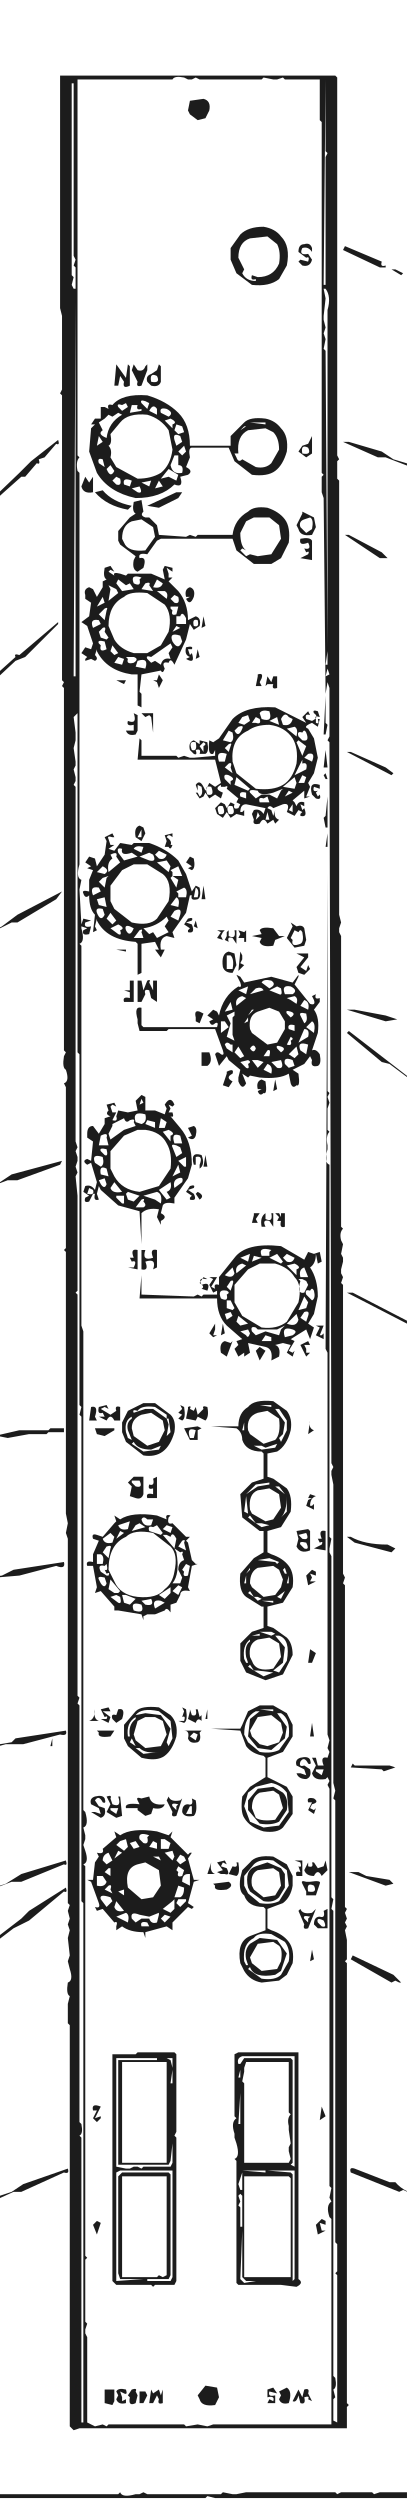
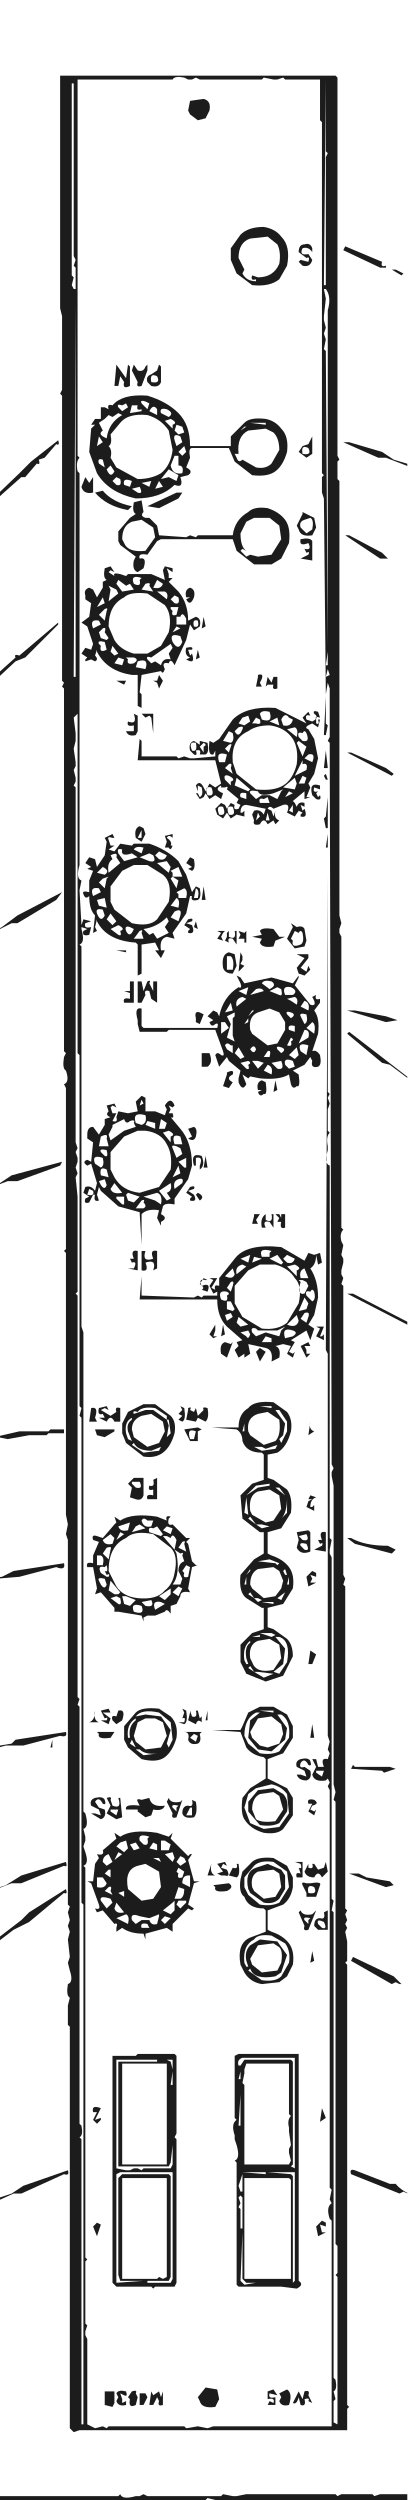
- <svg xmlns="http://www.w3.org/2000/svg" viewBox="0 0 210 1290" data-from="Modules/SUMMING/M463B/MECHANICAL/1972 - M463B - 463-04-022.jpg" data-kind="layout">
-   <g transform="translate(0 1290) rotate(-90)">
+ <svg xmlns="http://www.w3.org/2000/svg" viewBox="0 0 210 1289" data-from="Modules/SUMMING/M463B/MECHANICAL/1972 - M463B - 463-04-022.jpg" data-kind="layout">
+   <g transform="translate(0 1289) rotate(-90)">
    <defs>
      <clipPath id="c">
-         <rect width="1290" height="210" />
+         <rect width="1289" height="210" />
      </clipPath>
    </defs>
    <g clip-path="url(#c)">
-       <g transform="translate(-10 -934)" fill="#1c1c1c">
+       <g transform="translate(-11 -934)" fill="#1c1c1c">
        <path class="line" d="M1171 10L1173 10L1180 11L1182 10Q1183 12 1188 11L1190 11L1196 10L1198 10L1307 10L1307 128L1308 129L1308 245L1309 246L1309 282L1310 283L1310 317L1311 318L1312 412L1312 414Q1313 418 1311 420L1312 421L1312 431L1311 434L1311 445L1312 446L1311 447L1311 485L1310 487L1310 489Q1309 494 1311 496L1310 497L1310 505L1315 507L1314 507L1312 506L1309 508L1310 509L1310 543L1311 545L1311 547L1311 578L1312 579Q1310 580 1311 585L1312 588L1311 591L1312 592Q1310 605 1313 614L1313 616Q1315 621 1312 623L1313 625L1313 627L1313 669L1314 673L1314 675Q1316 680 1313 682L1314 686L1313 689L1314 691L1313 694L1314 695L1314 722L1315 723Q1312 727 1313 737L1314 742L1313 745L1314 748L1313 751L1314 754L1313 756L1314 759L1313 761L1314 762L1314 809L1314 811Q1311 816 1313 827L1313 829L1313 843L1314 844L1313 847L1314 849L1314 851L1314 869L1313 870L1314 873L1313 874L1313 882L1314 884L1313 885L1313 958L1312 961L1312 963L1313 967L1312 968L1312 1029L1310 1029L1310 976L1310 974L1309 972L1309 928Q1307 926 1308 922L1308 920L1309 917L1309 915L1308 911L1309 910L1309 900L1308 899L1308 843L1307 842L1307 836L1307 805L1306 804L1306 793Q1304 796 1302 792L1301 790L1304 788L1303 783L1305 784L1306 785L1307 780L1306 779L1306 755L1307 753L1306 752L1306 741L1307 739L1306 736Q1308 734 1307 730L1307 728L1306 725L1307 722L1306 717L1305 720Q1301 721 1302 718L1303 716L1302 713Q1304 711 1302 710L1300 711L1300 709L1297 709L1299 708L1297 705L1303 707Q1302 704 1305 705L1306 707L1306 698Q1303 697 1304 700L1301 700Q1299 695 1304 696L1305 696L1306 697L1306 684L1306 682L1306 618L1305 616L1306 615L1306 594L1307 593L1307 546L1308 544L1307 541L1308 540L1308 507L1302 506L1299 507L1290 506L1289 507L1281 507L1279 506L1276 507L1272 506L1269 507L1266 506Q1257 504 1254 507L1253 506L1227 506L1283 505L1287 506L1288 505L1303 505L1307 506L1307 476L1306 475L1306 459L1305 458L1306 454L1305 452L1306 450L1305 449L1305 403L1304 402L1304 386L1304 382L1305 340Q1304 337 1299 338L1297 339L1294 338L1291 339L1173 339L1170 337L1170 301L1170 299L1170 277L1171 276L1170 275L1170 261L1141 261L1140 259L1144 260L1147 259L1158 258L1159 259L1170 259L1170 231L1169 229Q1160 228 1156 232L1156 234L1154 229L1139 230L1140 228L1155 228L1155 200L1154 198L1142 198L1139 199L1140 197L1154 197L1155 196L1155 155L1154 152L1154 46L1153 44L1151 44L1140 44L1139 45L1139 113L1138 113L1138 23L1137 22L1137 13L966 13L964 14L962 13L959 14Q957 12 952 13L948 14L946 13L943 14L941 14L937 13Q935 15 931 14Q929 12 924 13L921 14L918 13L916 14L914 13L912 13L908 14L903 13L901 14L899 14L892 13L887 14L885 14L511 14L510 15L509 14L497 14L495 14L491 15L490 14L480 14L477 15L473 14L472 15L464 15L462 15L457 14L455 15L453 14L451 14L448 15L445 14L438 15L436 15L424 15L422 14L421 15L125 15Q123 17 119 16L117 16L112 15L110 15Q102 18 91 16L89 16L87 15L86 16L33 16L31 16L27 15L25 15L12 15L11 16L11 163L12 165L12 167L12 220L13 221L13 257L14 258L14 260L14 273L15 274L14 277Q13 283 16 286L21 285Q22 288 20 287L20 289L21 290L22 288L23 292L24 294L23 297L24 301L21 302L22 305L18 307L19 310L18 313L22 310L23 311L22 313Q26 312 24 319L22 324Q25 323 24 328L23 330Q25 328 27 331L29 332L29 334L27 334Q21 333 20 337L21 339L24 340L24 342L26 342Q25 345 28 344L29 348L27 351L30 352L30 350L33 351L31 351L32 357Q28 356 29 359L28 361Q31 362 29 369L31 370L33 372L34 376L32 378L33 381Q32 384 35 383L37 384L36 388L34 387L32 391L32 393L33 395L31 399L33 410L30 410Q29 413 32 412L31 414L31 415L29 415L29 420L26 419L26 421L24 421L26 423Q29 422 28 425L26 425L26 427L30 429L30 432L31 435L26 441L26 443L28 445L26 444L26 446L23 447L20 446L22 449L24 451L24 452L25 453L23 454L23 452L22 454Q18 452 19 457L22 458L21 460L22 461L20 461L18 465L23 465L22 468L24 469L23 471L20 473L22 474L21 476L24 477L26 476L26 477Q23 476 24 479L23 479L23 477L20 479L18 478L15 480L13 480L13 491L12 492L13 495L12 498L12 500Q10 506 16 504L16 505L12 506L12 608L12 610L12 630L13 631L12 632L12 651L13 654L13 658L12 660L12 662L13 665L13 667L12 670L12 672L13 677L12 680L13 685L12 687L13 692L13 694L12 697L13 702L13 704L13 995L14 996Q11 997 13 1004L13 1006L14 1008L13 1010L13 1012L13 1048L14 1049L13 1054L13 1056L14 1061L14 1063L14 1107L13 1108L14 1110L14 1112L14 1126L13 1127L14 1130L14 1158L13 1159L14 1160L14 1172L13 1174L14 1175L14 1185L13 1188L14 1190L13 1192L14 1194L13 1197L13 1199L14 1201L13 1204L13 1206L13 1215L14 1216L13 1217L13 1232L13 1234L13 1276L14 1277Q12 1278 13 1284L14 1291L13 1299L14 1301L14 1303L14 1315L13 1317L14 1318L14 1523L15 1525L15 1527L14 1531L14 1533L14 1544L15 1545L14 1546L14 1557L15 1559L15 1561L14 1563L15 1565Q13 1566 14 1572L15 1575L15 1577L15 1597L14 1598L15 1601L15 1603Q17 1609 14 1611L14 1613L15 1615L14 1620L15 1622L15 1624L14 1627L15 1629L14 1632L15 1634L15 1926L16 1927L15 1932Q17 1933 16 1938L15 1940L16 1941L16 2000L13 2000L13 1713L12 1711L13 1708L12 1704Q15 1702 13 1696L13 1694Q15 1687 12 1686L13 1682Q10 1680 12 1674Q14 1672 13 1668L12 1665L12 1663L13 1660L12 1658L13 1656L12 1655L12 1636L12 1634L13 1630L12 1625L12 1623L12 1392L11 1391L12 1386L11 1382L11 1380L12 1372L11 1371L11 1045L12 1041L11 1040L11 792L10 790L11 788L11 786L10 775L10 773L11 764L10 763L10 740L10 738L10 506L10 505L1 505L1 504L10 504L10 503L9 498L9 496L10 494L9 493L9 477L7 478L5 475L3 475Q-2 476 0 472L5 473L5 471Q1 472 0 470Q-2 464 5 466L4 465Q5 462 3 463L0 464L0 306L1 305Q-1 303 2 302L4 304L6 301L4 297L6 297Q7 292 2 294L2 293L3 289L4 290Q3 287 6 288L6 284L6 282Q5 277 7 276L7 252L8 250L8 248L8 182L9 180L8 177L8 175L9 171L9 13L55 13L56 14L58 13L63 14L65 13L67 13L381 13L385 12L387 12L402 12L403 13L405 12L406 13L416 13L418 13L423 12L428 13L429 12L768 12L771 11L773 12L775 12Q780 14 782 11L785 12L787 12L806 11L809 12L816 11L818 12L820 12L825 11L827 11L831 12L836 11L838 12L840 12Q843 10 851 11L854 12L856 11L858 12L860 11L862 11L866 12L868 12L871 11L873 12L874 11L1170 11L1171 10ZM206 801L207 811L310 945L314 949L326 968Q323 969 324 967L309 949L305 941L205 810L206 801ZM789 876L822 935L828 943L840 966L836 963L824 943L824 940L821 934L791 883L789 876ZM1007 893L1056 944L1062 950L1073 964Q1070 965 1071 963L1064 957L1063 954Q1060 955 1061 953L1054 947L1054 945L1046 936L1007 893ZM315 898L328 937L333 945L340 968Q337 969 338 967L329 945L329 940L314 901L315 898ZM686 919L690 931L690 934L694 940L701 966L699 965L691 943L691 938L685 922L686 919ZM398 922L401 940L403 942L407 968Q404 969 405 965L400 946L400 937L397 926L398 922ZM559 922L559 931L562 944L562 959L563 960L563 967L561 967L561 959L560 958L560 949L558 938L559 933L558 932L559 922ZM943 922L961 942Q963 941 962 944L979 964L978 964L961 947L959 942L945 927L943 922ZM485 925L486 927L487 935L490 941L494 967Q490 968 492 963L487 944L486 932L485 925ZM165 928L169 940L173 946L181 969Q178 970 179 967L169 945L169 941L164 930L165 928ZM399 960L403 961L399 961L399 960ZM1097 965L1099 966L1137 966L1141 965L1143 965L1261 965L1261 1107L1260 1108L1065 1108L1063 1109L1062 1108L1053 1108L1052 1109L828 1109L824 1110L821 1109L819 1109L817 1110L667 1110L666 1111Q664 1109 660 1110L658 1111L653 1110L651 1111L649 1111L645 1110L643 1110L641 1111L638 1110L637 1111L488 1111L486 1112L483 1111L482 1112L316 1112L315 1113L313 1112L310 1113L308 1112L306 1113L304 1112L299 1113L297 1113L289 1113L288 1112L287 1113L60 1113L59 1114L58 1113L47 1113L47 975L46 972L48 970L255 970L256 969L264 969L266 969L270 970Q271 968 277 969Q278 972 284 970L288 969L291 970L300 969L304 970L307 969L310 970L314 969L317 970L318 969L506 969L509 968L514 969L519 968L521 968L654 968L655 967L656 968L739 968L741 967Q742 970 748 968Q749 966 755 967L757 968L758 967L945 967L946 966L948 967L949 966L1096 966L1097 965ZM1153 971L1151 972L1151 973L1162 973L1163 972L1166 973L1168 972L1257 972L1257 971L1158 971L1157 972L1153 971ZM895 972L894 973L711 973L708 974L706 973L703 974L701 974L698 973L695 974L693 973L683 974L681 974L634 974L633 973L632 974L425 974L424 975L421 974L420 975L205 975L204 976Q199 977 198 975L197 976L50 976L50 977L318 977L319 976L569 976L570 975L574 976L575 975L756 975L757 974L932 974L930 972L922 973L918 973L914 972L907 973L905 973L903 972L899 973L897 973L895 972ZM951 972L951 973L1144 973L951 972ZM1057 974L1056 975L858 975L854 975Q847 973 846 976L841 975L823 976L826 977L825 981L824 978Q821 977 822 981L818 980Q817 976 820 977L821 979L822 976L821 976Q814 978 813 975L812 976L618 976L616 976L613 977L366 977L365 978Q358 980 357 977L353 978L351 978L348 977L345 978Q339 980 338 977L337 978L136 978L135 979L134 978L115 978L113 978L102 978L101 979L98 978L96 978L94 979L50 979L48 983L49 987L48 989L49 990L49 999L49 1001L49 1029L48 1030L49 1036L48 1041L49 1044L49 1105L155 1105L156 1104Q162 1102 164 1105L166 1104L171 1105L172 1104L375 1104L377 1104L379 1103L381 1104L383 1103L382 1102Q381 1096 385 1095L389 1097L393 1095L393 1097L389 1098L389 1101Q394 1099 393 1103L396 1104L398 1103L402 1104L405 1103L600 1103L602 1103L604 1102L849 1103L737 1103L736 1104L734 1103L731 1104L728 1103L717 1103L716 1104Q714 1102 709 1103L707 1103Q700 1101 699 1104L507 1104L506 1105L501 1104L499 1104L497 1105L321 1105L320 1106L315 1105L314 1106L74 1106L73 1107Q68 1108 67 1106L63 1107L62 1106L51 1106L50 1108L126 1108L127 1107L128 1108L140 1108L142 1108L143 1107L371 1107L372 1106L376 1107L380 1106L530 1106L534 1106L539 1105L541 1105L543 1106L545 1105L917 1104L918 1103L920 1104L945 1104L948 1103L942 1102L1043 1101L1046 1100L1054 1100L1055 1101L1056 1100L1237 1100L1238 1099L1259 1099L1259 1081L1260 1080L1259 1077L1259 1075L1260 1070L1259 1069L1259 1039L1259 1037L1260 1035L1259 1033L1259 1031L1260 1029Q1261 1024 1259 1023L1259 975L1259 974L1107 974L1105 974L1065 974L1064 975Q1062 973 1057 974ZM386 1097L384 1100L387 1101L387 1097L386 1097ZM1120 1101L1119 1102L966 1103L1138 1103L1140 1103Q1147 1105 1151 1102L1151 1101L1146 1102L1137 1101L1135 1101L1131 1102L1128 1101L1125 1102L1120 1101ZM1153 1101L1153 1102L1217 1102L1219 1102L1221 1103L1222 1102L1259 1102L1153 1101ZM951 1102L952 1104L955 1103L951 1102ZM957 1102L957 1103L964 1103L957 1102ZM963 976L966 978L965 981L968 982L977 979L979 976L982 980L989 981L991 978L993 978Q996 977 997 980L996 982L992 984L997 987L1000 987L1001 989Q1002 987 1007 988L1008 991L1005 993L1006 991L1005 990L1003 993Q1005 992 1004 996L1003 999L1004 1000L1004 1012L1001 1019L1006 1018L1008 1019L1007 1023L1005 1023L1007 1020L1004 1021L1002 1021L1002 1023L1000 1021L995 1026Q989 1031 980 1031L982 1035Q981 1038 977 1037L975 1034L978 1032L970 1030L957 1024Q961 1022 958 1021Q959 1017 955 1019Q952 1018 954 1017L952 1007L943 1006L942 1007L935 1007L936 1005L952 1005L952 1002Q954 989 964 984L965 984L962 983Q960 985 959 983L960 981L959 978L960 978L961 979L963 976ZM976 982L978 986L980 985Q981 980 976 982ZM987 984L989 988L992 987L987 984ZM968 985L967 986Q963 985 965 989L969 988Q970 984 968 985ZM974 985L971 986L970 989L971 990L974 988Q977 989 976 987L974 985ZM983 985L980 988L985 989Q987 990 986 988L983 985ZM977 990L970 993Q965 996 963 1003L963 1010L967 1017L974 1021Q983 1023 988 1019L994 1010Q995 1001 992 998Q988 990 977 990ZM990 990L994 995L996 994L998 990L996 991L990 990ZM964 991L962 993L963 995L967 992L964 991ZM958 993L957 997L960 998L961 995L958 993ZM999 994L995 997L996 1003L999 1001L998 999L1001 995L999 994ZM961 999L960 1000Q957 999 958 1003Q960 1006 961 1003L961 999ZM999 1003Q997 1007 1001 1006L1002 1007Q1004 1001 999 1003ZM956 1004L955 1009Q961 1011 959 1005L956 1004ZM996 1007L995 1013L998 1011Q1000 1012 999 1009L996 1007ZM960 1010L958 1012L959 1014L957 1017Q961 1018 960 1022L963 1021L966 1023L968 1022L961 1012Q962 1009 960 1010ZM997 1013Q996 1017 999 1018L1001 1015L997 1013ZM995 1015L991 1020Q994 1021 995 1019L995 1015ZM986 1022L985 1023Q982 1022 983 1025L987 1026L987 1022L986 1022ZM991 1022L989 1024Q988 1027 992 1026L993 1024L991 1022ZM969 1023Q964 1026 969 1028L972 1027Q974 1021 969 1023ZM974 1023L976 1027L977 1025L974 1023ZM978 1025L978 1030L981 1030Q985 1028 982 1027L982 1025L978 1025ZM977 1034Q976 1037 980 1036Q981 1033 977 1034ZM1049 976L1054 978L1051 980L1054 982L1046 982Q1045 977 1049 976ZM685 977L688 978Q689 981 686 983L690 984L700 981L699 979Q701 976 702 979L701 981L711 982L713 979L715 979Q719 979 719 982L715 985L720 988L723 988L724 991Q725 988 727 990L730 989L731 993L729 994L730 992L729 991L726 992L726 994L722 992Q721 995 724 994L727 995L726 1000L727 1005L732 1004L735 1007L734 1009L727 1009L727 1014L725 1019L728 1020L730 1019Q735 1022 730 1024L729 1023L730 1021L728 1022L726 1021L726 1023Q723 1024 724 1022L718 1027Q711 1033 699 1033L692 1031L682 1024L679 1024Q680 1019 678 1018L674 1017Q672 1021 670 1017L668 1017L672 1015L676 1016Q677 1010 674 1007L658 1007L675 1006L678 995L686 986L688 985L684 984L681 985Q680 982 684 983L684 982L680 980Q679 977 682 978L683 980L685 977ZM684 979Q683 983 686 982L687 980L684 979ZM700 983L698 986Q699 988 703 987Q705 981 700 983ZM691 985L689 986Q686 988 689 989L692 988L691 985ZM709 985L709 990L713 989Q716 990 714 986L709 985ZM694 986L693 990L697 989Q699 985 694 986ZM706 986L704 988Q703 990 707 989Q708 985 706 986ZM715 990L712 991L717 998L719 1004L721 1003Q723 1004 722 1001Q720 999 723 998L720 992L719 992L715 990ZM687 991Q684 992 685 997L690 993L687 991ZM697 991L693 993Q686 997 685 1006L688 1016L697 1022Q705 1023 710 1020Q716 1017 717 1009L717 1005L714 998L706 991L697 991ZM682 994L679 997L679 998L683 998L683 994L682 994ZM684 999L681 1000L680 1003L683 1006L685 1000L684 999ZM677 1004L677 1008Q678 1010 680 1008Q682 1009 681 1007L677 1004ZM721 1004L720 1007Q721 1010 725 1009Q727 1002 721 1004ZM730 1006L731 1008L733 1007L730 1006ZM683 1008L681 1014L679 1017Q684 1018 685 1015L683 1008ZM720 1009L718 1014L721 1014L722 1010L720 1009ZM686 1016L681 1020L682 1022L685 1020Q686 1023 690 1022L686 1016ZM718 1016L718 1019L721 1020L723 1017L718 1016ZM716 1018L711 1022L714 1022Q715 1025 717 1021L716 1018ZM693 1023L695 1027L699 1026L693 1023ZM708 1023L703 1025L705 1028L708 1027L709 1025Q710 1022 708 1023ZM687 1024L690 1028Q693 1029 692 1026Q691 1023 687 1024ZM710 1024L710 1028L714 1027Q716 1022 710 1024ZM701 1026L698 1029L698 1030L703 1030L701 1026ZM839 977Q841 976 840 980L846 980L851 982L852 979L853 981L855 978L858 980L857 983L853 984L859 988L866 989L868 988L870 992L868 993L868 992Q869 989 867 990L864 991L864 993L862 990L861 993L865 996L864 1002L865 1003L865 1011Q862 1020 856 1026L849 1030L840 1033L843 1035L842 1037Q837 1038 836 1036Q835 1032 838 1033L838 1032L829 1030L819 1023L816 1024L817 1020Q816 1016 810 1017L810 1019L806 1017L810 1014L810 1016L814 1014L813 1007L798 1007L797 1005L813 1005L814 1004Q815 989 825 984L826 984L822 983L820 984L819 982L828 983Q831 980 838 980Q836 978 839 977ZM838 982L840 986L842 985Q843 980 838 982ZM829 984Q824 986 828 988L831 987Q832 983 829 984ZM836 984L833 985L832 989L837 988L836 984ZM850 984L849 988Q851 991 853 987L850 984ZM845 985L842 988L847 989L848 990L847 987L845 985ZM826 989L823 992L825 994L829 991L826 989ZM850 990L855 996L858 994Q861 995 859 991L857 992Q855 989 850 990ZM821 991L818 995Q817 997 820 996Q821 999 823 995L821 991ZM835 991L831 993L824 1002Q822 1011 826 1015L835 1021Q845 1023 849 1018L854 1010L854 1003L851 997L843 991L835 991ZM860 995L856 998L858 1005L860 1002Q858 996 862 997Q863 994 860 995ZM820 999Q816 1001 821 1003L822 1001Q823 998 820 999ZM816 1003L816 1008L819 1007Q821 1008 820 1006L816 1003ZM862 1003L860 1007L863 1008Q864 1004 862 1003ZM858 1006L856 1011Q855 1015 859 1013L860 1011L858 1006ZM821 1008L818 1011L819 1013L816 1015L819 1021L822 1019L825 1021L827 1020Q822 1015 821 1008ZM859 1014L857 1016Q856 1019 859 1020L861 1016L859 1014ZM855 1015L850 1021L853 1022L856 1020L855 1015ZM827 1022L825 1026L828 1027Q832 1028 830 1024L827 1022ZM833 1022L832 1026Q836 1027 837 1025L833 1022ZM847 1022L842 1025L846 1026L848 1023L847 1022ZM851 1022L850 1023L848 1023L848 1028L853 1026L851 1022ZM840 1025L839 1026L837 1026L837 1030Q841 1031 842 1029L840 1025ZM837 1034L837 1036Q841 1037 842 1035L837 1034ZM330 979L330 982L339 983L342 985L344 984Q343 988 346 987L352 994L355 993L353 996Q357 1002 355 1015L353 1021L355 1023L352 1022L343 1031L344 1032L344 1033L341 1031L330 1034L330 1037L329 1034L318 1031L316 1034L315 1033L316 1031L308 1023L304 1023L306 1020L303 1009L300 1009L303 1008Q303 1001 306 997L304 994L306 994Q309 995 308 993L315 987L314 984L316 983Q315 986 318 985L329 981L330 979ZM327 984Q326 988 329 989L332 987L332 984L327 984ZM320 986L316 989L319 992L321 991Q323 985 320 986ZM340 987L338 989L340 992L344 990Q343 987 340 987ZM325 988L323 992L325 991Q328 992 327 990L325 988ZM334 988L332 991L336 991L336 990L334 988ZM316 993Q313 994 314 998L319 994L316 993ZM341 993L344 997L345 995L341 993ZM311 994L308 1000Q312 1001 313 999L311 994ZM348 994L345 998L347 1000L351 999L350 996L348 994ZM324 995L322 998L325 998L324 995ZM326 1000L320 1007L321 1013L327 1017L335 1016L339 1009L338 1005Q336 998 326 1000ZM349 1001L346 1003L347 1006L350 1004L349 1001ZM310 1002L308 1004L310 1007L310 1011Q307 1012 308 1015L312 1016L313 1016L311 1011L312 1006Q314 1001 310 1002ZM351 1006L349 1008Q348 1011 352 1010L353 1011Q355 1005 351 1006ZM306 1007L306 1011L308 1010Q309 1006 306 1007ZM347 1011L346 1015L349 1015L350 1013L347 1011ZM342 1013L340 1017L342 1016L342 1013ZM310 1017L308 1019L311 1022L312 1019L310 1017ZM346 1017L346 1021L349 1022L351 1019L351 1017L346 1017ZM315 1018L313 1022L315 1024L320 1024L319 1023L315 1018ZM344 1019L340 1023L342 1024L345 1023L344 1019ZM321 1024L321 1027Q322 1029 326 1029L327 1026L321 1024ZM318 1025L316 1027L319 1030L320 1030L320 1026L318 1025ZM335 1025L334 1026Q331 1025 332 1028L335 1029L337 1026L335 1025ZM340 1025L338 1027L340 1030L342 1029L343 1027L340 1025ZM329 1028L327 1032L333 1032L333 1031Q333 1028 329 1028ZM492 979Q495 978 494 982L498 982L505 985L506 982Q509 981 508 984L507 987L514 993L515 994L518 993L516 996Q520 1002 518 1015L516 1020Q519 1019 518 1022L517 1021Q513 1020 514 1023L507 1030L507 1032L508 1033L505 1030L504 1031L495 1033L493 1035L493 1036L492 1033L481 1031L479 1032Q480 1027 477 1027L473 1025L472 1022L468 1022Q471 1020 469 1019L467 1014L467 1010L466 1008L464 1008L467 1007L469 995L469 993L471 993L479 986L478 983L481 984L492 982L492 979ZM493 984L493 987Q497 988 498 986L498 984L493 984ZM485 985L483 986Q480 988 483 989L486 988Q487 984 485 985ZM489 986L487 989L487 990Q489 991 488 989L490 988Q489 990 493 989L492 988Q493 984 489 986ZM499 987L496 990L501 991Q503 992 502 989L499 987ZM506 987Q503 988 504 992L507 993L509 991L506 987ZM480 990L478 993L478 995L479 996L485 991L480 990ZM490 990L484 993Q477 996 476 1005Q475 1015 480 1019Q483 1023 489 1024Q498 1026 502 1022L509 1013Q511 1003 507 999Q503 990 490 990ZM476 991L473 995Q472 997 476 996L477 994L476 991ZM506 994L509 998L510 996L506 994ZM513 995Q510 996 511 1000L515 1001L513 995ZM477 997L473 998L472 1001L475 1004L477 999L477 997ZM510 1002L512 1009L514 1006L513 1004L510 1002ZM469 1003Q467 1009 472 1007Q474 1001 469 1003ZM474 1007L472 1009Q471 1014 475 1012L474 1007ZM516 1007Q512 1008 513 1012L516 1013L516 1010Q518 1008 516 1007ZM510 1011L508 1017L509 1018L513 1015L512 1013Q513 1010 510 1011ZM470 1014L473 1019L474 1017Q475 1012 470 1014ZM477 1016L475 1019L478 1022L481 1022L477 1016ZM508 1018L501 1024L506 1025Q510 1023 507 1022L508 1020L508 1018ZM511 1018L509 1022L512 1023L513 1020L511 1018ZM479 1023L477 1026L481 1028L482 1026L479 1023ZM483 1023L483 1027L486 1028L490 1026Q494 1026 495 1029L498 1028Q500 1029 499 1027L501 1024L499 1025Q488 1027 483 1023ZM502 1026L500 1030L504 1029Q506 1030 505 1028L502 1026ZM490 1028L489 1029Q486 1028 487 1031L492 1032L493 1030L490 1028ZM412 980Q413 983 418 983Q413 982 412 985L412 980ZM567 980L574 981Q575 985 569 983L567 984L567 980ZM1067 980L1079 981L1081 983L1081 981L1084 983L1084 986L1090 986L1090 988L1089 990Q1092 989 1091 992Q1097 997 1096 1010Q1093 1020 1087 1026Q1081 1032 1070 1032L1070 1053Q1070 1053 1075 1053L1082 1060Q1085 1063 1084 1071Q1083 1076 1079 1079Q1075 1083 1067 1082Q1060 1080 1057 1076Q1054 1072 1055 1064L1062 1055L1069 1052L1069 1033Q1069 1031 1064 1032L1059 1030Q1057 1034 1055 1031L1054 1027Q1048 1029 1050 1024Q1043 1017 1043 1004Q1046 990 1056 984L1067 980ZM1070 984L1072 987L1075 985L1070 984ZM1061 985L1059 988L1063 987Q1064 984 1061 985ZM1082 985L1078 987Q1076 984 1074 989Q1082 990 1086 997L1087 995L1085 992L1086 990L1084 988L1082 985ZM1058 989Q1053 991 1057 993L1060 991L1058 989ZM1070 990Q1068 992 1064 991L1059 994L1053 1005Q1053 1012 1056 1017Q1060 1022 1068 1023L1078 1021Q1084 1017 1086 1010Q1087 1000 1082 996L1076 991Q1071 992 1070 990ZM1052 992L1050 994Q1049 997 1053 996L1054 994L1052 992ZM1090 995L1088 997L1090 1000L1092 999L1091 997Q1092 994 1090 995ZM1050 998L1049 1001L1052 1002Q1054 997 1050 998ZM1087 1001L1088 1007L1089 1007Q1088 1004 1091 1005L1091 1002L1087 1001ZM1048 1002L1046 1005Q1045 1008 1049 1006L1048 1002ZM1051 1007L1049 1011L1052 1012L1051 1007ZM1092 1007L1089 1010L1092 1011L1093 1009Q1094 1006 1092 1007ZM1088 1011L1086 1015L1089 1015Q1092 1013 1088 1011ZM1048 1014L1049 1018L1052 1016L1048 1014ZM1053 1017L1054 1021L1052 1025L1055 1026L1058 1021L1053 1017ZM1087 1017L1085 1021Q1087 1024 1089 1020Q1090 1016 1087 1017ZM1083 1019L1079 1023L1081 1023Q1082 1026 1084 1022L1083 1019ZM1060 1022Q1055 1023 1056 1028Q1060 1029 1060 1026L1065 1026L1065 1024L1060 1022ZM1073 1024L1070 1025L1072 1028L1075 1027Q1077 1023 1073 1024ZM1078 1024L1076 1026L1077 1029L1080 1028L1081 1025L1078 1024ZM1067 1026L1065 1028L1067 1030L1070 1029L1067 1026ZM1066 1055L1064 1056Q1061 1057 1063 1059L1059 1066Q1058 1071 1061 1074L1068 1078Q1074 1078 1077 1075L1079 1071L1078 1062Q1075 1056 1066 1057L1066 1055ZM1078 1058L1080 1061L1080 1060L1078 1058ZM1082 1063L1081 1071L1082 1071L1082 1063ZM365 981L365 983L364 986L367 985L369 981Q372 980 373 983Q374 987 372 988Q369 989 370 987Q374 985 371 983L368 985L367 988Q363 989 362 986L365 981ZM152 982L154 984L153 986L147 984L152 982ZM207 982L211 984L211 982Q215 981 213 986L207 983L208 986L207 986L205 984L207 982ZM563 983L563 993L562 993L559 988L560 984L563 983ZM1046 983L1047 987Q1041 992 1039 1002L1037 1000Q1039 989 1046 983ZM407 984L407 993L404 991Q403 984 406 985L407 984ZM569 985L569 987L569 988L571 987Q570 984 574 985L575 989L573 990L574 988L573 986L570 991L572 994Q575 993 574 996L567 996L567 993Q571 991 567 989L569 985ZM413 986L413 988L413 989Q415 990 414 988L418 986L419 990L417 991L417 990L417 987L414 991L411 990L413 986ZM60 988L67 988L67 993L61 993L59 992L60 988ZM365 989L369 991L373 989Q374 992 372 991L369 992Q367 997 373 995L373 996L363 997L362 994L365 989ZM366 991L364 994L367 995L367 991L366 991ZM123 992L240 992L240 993L240 1004L241 1005L241 1024L240 1025L202 1025L200 1025L198 1024L197 1025L123 1025L121 1024L121 1014L120 1013L121 1012L121 994L123 992ZM123 994L124 1008L124 996L127 995L177 995L178 996L179 997L179 1021L178 1022L126 1022L124 1021L124 1010L123 1010L123 1022L125 1023L180 1023L180 996L179 994L123 994ZM182 994L181 999L181 1001L182 1003L182 1005L181 1007L182 1008L182 1022L184 1023L194 1023L185 1022L183 1021L183 995L237 995L237 1015L238 1015L238 994L182 994ZM125 997L125 1015L126 1016L125 1018L126 1020L177 1020L177 997L125 997ZM184 997L184 1020L236 1020L236 997L184 997ZM238 1020L237 1022L233 1023L238 1023L238 1020ZM225 1022L225 1023L232 1023L225 1022ZM413 992Q416 991 415 994L418 995Q419 999 413 997L411 994L413 992ZM1101 993L1112 994L1105 999L1112 1000L1111 1001L1101 1001Q1099 997 1103 998L1106 996L1101 995L1101 993ZM62 994L64 995L66 994Q68 995 67 999Q64 1000 65 998L66 996L63 997L61 997L62 999L60 999Q59 995 62 994ZM810 994L810 999L809 999L810 994ZM949 994L949 999L947 998L949 994ZM1021 995L1026 995L1033 1001L1035 1004Q1036 1002 1041 1003L1042 1007L1036 1008Q1034 1006 1033 1009L1033 1011L1029 1015L1024 1016L1023 1030L1024 1032L1023 1035L1024 1036L1024 1054Q1032 1055 1036 1062Q1039 1065 1038 1072Q1036 1078 1032 1081Q1028 1084 1020 1083L1012 1079L1009 1074L1009 1065L1016 1056L1022 1054L1022 1017L1021 1015L1014 1010Q1015 1005 1012 1006Q1013 1010 1007 1008L1005 1005Q1006 1002 1011 1003L1013 1004L1019 996L1021 995ZM1022 997L1020 998Q1015 1000 1016 1009L1023 1014L1028 1013L1032 1007L1031 1002Q1029 997 1022 997ZM1016 1058L1013 1061L1014 1063L1013 1067L1014 1074L1022 1079L1029 1078L1033 1073L1033 1065L1031 1061L1025 1058Q1018 1058 1016 1061L1017 1059L1016 1058ZM561 997L566 997L572 1000L576 1008L576 1014L570 1022Q567 1025 561 1024Q554 1022 551 1018Q548 1014 549 1008L556 999L561 997ZM561 999L558 1000L557 1002L562 1000Q566 999 568 1002L569 1002Q567 998 561 999ZM555 1002L551 1008L552 1016L554 1017L552 1012Q552 1005 556 1003L555 1002ZM563 1002L559 1003L554 1010L556 1016L562 1019L567 1018L571 1012L570 1007Q568 1002 563 1002ZM571 1003L573 1009L573 1013L568 1020L570 1020L574 1014Q575 1007 572 1005Q573 1002 571 1003ZM559 1020L561 1022L568 1021L568 1020L565 1021L559 1020ZM403 998L410 998L417 1004Q420 1007 419 1016L415 1022Q411 1026 404 1025Q397 1023 394 1019Q391 1015 393 1007L399 1000L403 998ZM404 1000L404 1001Q410 1000 413 1004L414 1004Q411 999 404 1000ZM401 1001L399 1004L403 1002L401 1001ZM405 1003L402 1004L398 1009L399 1017L405 1020L412 1018L414 1014L414 1009L412 1005L405 1003ZM398 1004L395 1008L396 1016Q395 1009 398 1006L398 1004ZM415 1004L416 1009L415 1017L408 1022L401 1020L399 1021L403 1023L412 1022L417 1016Q419 1007 415 1004ZM783 998Q786 997 785 1001L788 1001L789 998L789 1001L794 1001L794 1003L783 1003L783 998ZM367 999Q370 998 369 1006L371 1005Q373 1004 372 1007L373 1011Q368 1012 369 1019Q366 1018 367 1013L364 1012L363 1009L366 1005L367 1005L367 999ZM923 999L923 1003L926 1003Q925 999 928 1000Q926 1005 932 1003L931 1005L923 1005L921 1004Q920 1000 923 999ZM64 1000L67 1002Q68 1005 66 1004L64 1005L60 1004Q58 1000 63 1001L64 1000ZM535 1000L538 1003L538 1008L529 1008Q526 1007 527 1004L528 1001L533 1002L535 1000ZM535 1002L533 1004Q532 1008 536 1006L536 1002L535 1002ZM646 1000L646 1003Q650 1005 649 1002L651 1001L651 1003Q656 1001 655 1005L645 1005L646 1000ZM1109 1002L1112 1003L1109 1005Q1108 1008 1111 1009L1112 1010L1109 1010L1101 1007Q1100 1004 1103 1005L1109 1002ZM868 1004Q873 1003 874 1006L873 1008L870 1009L866 1007L868 1004ZM868 1005L868 1007L872 1007L868 1005ZM772 1005L774 1005Q781 1003 780 1007L771 1007L770 1008L770 1046Q773 1047 772 1045Q770 1043 773 1042L774 1044L776 1041L779 1044L778 1046L776 1047Q786 1049 791 1057Q790 1059 793 1058L797 1056L796 1058L793 1060L796 1074L793 1085L797 1088L796 1088L792 1086L782 1094Q781 1097 784 1096L786 1095L787 1097Q784 1096 785 1099L783 1099L779 1096Q775 1099 767 1098L758 1095Q759 1097 756 1099Q751 1100 750 1098Q749 1094 753 1095L755 1094L751 1091L748 1085L746 1088Q739 1089 740 1087Q738 1085 741 1084L746 1083Q743 1078 744 1068L745 1063L744 1062L746 1059L741 1061Q737 1059 742 1057L744 1057L748 1058L753 1052L755 1051L750 1047L756 1045Q758 1046 756 1048Q755 1050 758 1049L769 1045L769 1021L768 1020L768 1006L772 1005ZM767 1048L770 1052L773 1050L773 1048L767 1048ZM761 1050L759 1051L757 1054L761 1054L761 1053Q763 1051 761 1050ZM778 1050L779 1054L783 1053L778 1050ZM765 1051L763 1055L766 1054L775 1054L776 1055L778 1055L776 1051L772 1053L765 1051ZM757 1055L754 1058L755 1060L760 1057L757 1055ZM781 1056L785 1061L786 1059Q785 1055 781 1056ZM789 1057L787 1061L791 1062L789 1057ZM752 1058L749 1061Q748 1063 751 1062Q752 1064 753 1062L752 1058ZM772 1060L773 1062L775 1062L772 1060ZM776 1062L779 1065L779 1064L776 1062ZM759 1063Q756 1065 759 1066Q762 1065 759 1063ZM769 1063L767 1064L761 1072L762 1077L769 1081L773 1081L778 1078L780 1073L778 1067Q776 1062 769 1063ZM787 1063L789 1070Q791 1069 790 1066L787 1063ZM753 1064L749 1067L752 1070L753 1067L753 1064ZM793 1069L790 1073Q792 1077 794 1074Q795 1070 793 1069ZM748 1070L746 1074Q750 1075 751 1072L748 1070ZM755 1070L755 1073Q759 1074 758 1072L755 1070ZM789 1073L787 1078Q786 1080 790 1079L791 1077L789 1073ZM752 1074L749 1077Q748 1081 753 1079L752 1074ZM759 1077L757 1079Q759 1082 760 1079Q761 1076 759 1077ZM751 1081L749 1083L750 1086L753 1085Q755 1080 751 1081ZM787 1081L787 1085Q789 1088 791 1084Q792 1079 787 1081ZM761 1082Q760 1085 763 1084Q764 1086 765 1084L761 1082ZM777 1082L775 1084Q777 1087 778 1084Q779 1081 777 1082ZM785 1082L784 1084L782 1087Q785 1088 786 1086L785 1082ZM756 1083L754 1086L756 1088L760 1087L756 1083ZM769 1083L768 1086L771 1086Q772 1082 769 1083ZM762 1088L765 1093Q769 1094 769 1091L762 1088ZM758 1089L756 1092L761 1093Q763 1087 758 1089ZM776 1089L772 1091Q773 1093 777 1092Q778 1088 776 1089ZM781 1089L779 1093Q783 1094 784 1091L781 1089ZM770 1092L767 1096Q772 1097 773 1095L770 1092ZM783 1005L794 1005L794 1007L789 1008L794 1010Q795 1012 793 1011L789 1013L794 1013L794 1015L783 1015L785 1012L789 1011Q790 1008 787 1009L783 1007L783 1005ZM908 1005L919 1006L918 1007L910 1007L910 1025L909 1026L910 1029L909 1032L909 1034L910 1045L913 1045L911 1044Q910 1041 918 1042L917 1044L919 1047L929 1054Q936 1061 935 1076L927 1092L930 1090L933 1093L931 1094Q932 1091 929 1092L928 1095Q930 1099 932 1096Q934 1095 933 1098L930 1099Q931 1096 929 1097L927 1097Q926 1099 929 1098L929 1099L925 1098L927 1095Q925 1090 924 1093L919 1096L909 1098L901 1096L896 1093L894 1094L889 1092L889 1094L888 1091L892 1091L887 1085L886 1086L884 1087Q887 1088 886 1091L884 1091L885 1089L882 1090L883 1091Q878 1093 879 1089L880 1089L881 1090L882 1088L879 1086L881 1082Q886 1084 885 1080L883 1075Q885 1073 883 1072L882 1074L879 1075L882 1076Q878 1075 877 1078L875 1076L877 1075L875 1072Q879 1070 875 1068Q874 1064 877 1065L880 1064L882 1065Q883 1068 880 1070L883 1071L885 1061Q885 1058 881 1058L881 1059L882 1060L879 1060L880 1056L878 1053L881 1051L878 1049L880 1046L883 1045L886 1048L885 1050L883 1051L886 1053L885 1055Q882 1054 883 1057L885 1058L886 1056L888 1057L893 1051Q895 1052 894 1050L894 1048L895 1048Q893 1044 891 1049L888 1048L890 1045L888 1042L891 1040L889 1039L888 1037L891 1035L891 1036L889 1037Q890 1039 894 1038L895 1036L892 1036L895 1035Q898 1037 894 1039L892 1040L896 1042L894 1045L896 1048L908 1045L908 1005ZM890 1041Q889 1045 894 1043Q895 1039 890 1041ZM880 1047Q879 1051 884 1049Q885 1045 880 1047ZM907 1047L907 1050L911 1051Q913 1045 907 1047ZM918 1049L917 1053Q918 1055 922 1054L923 1052L918 1049ZM898 1050L895 1053L897 1053Q898 1056 900 1052Q901 1049 898 1050ZM904 1050L901 1054L904 1053Q907 1054 906 1052L904 1050ZM914 1050L912 1052L915 1053Q917 1054 916 1052L914 1050ZM880 1052Q879 1056 884 1054Q885 1050 880 1052ZM907 1054L901 1056L893 1066Q892 1075 895 1080Q898 1085 906 1087Q914 1088 919 1085Q925 1081 926 1073Q926 1066 923 1062Q919 1053 907 1054ZM895 1055L892 1062L893 1063L899 1056L895 1055ZM923 1055Q919 1057 924 1059Q926 1060 925 1057L923 1055ZM927 1057L926 1060L928 1063L931 1062L930 1059L927 1057ZM889 1058L888 1061L891 1061Q892 1057 889 1058ZM891 1063L888 1066L890 1069L890 1073L888 1077L892 1079L893 1080L891 1075Q889 1068 892 1067Q893 1062 891 1063ZM927 1064L927 1066Q926 1069 929 1068L930 1066L927 1064ZM877 1066L879 1068L881 1067L877 1066ZM886 1068L886 1073L889 1072L888 1070Q889 1067 886 1068ZM932 1068L929 1069Q927 1075 933 1073Q934 1069 932 1068ZM877 1071L877 1073L881 1072L877 1071ZM928 1073L926 1078L930 1077L928 1073ZM929 1079L926 1080Q925 1084 929 1085L930 1083Q933 1081 929 1079ZM894 1080L893 1086L896 1087L899 1086L894 1080ZM889 1081L891 1085L892 1083L889 1081ZM924 1082L920 1087Q924 1088 925 1086L924 1082ZM882 1083L881 1085L885 1085L882 1083ZM900 1086L903 1092Q907 1093 906 1090L908 1090L900 1086ZM917 1087L910 1090L915 1092L918 1088L917 1087ZM896 1088L896 1091L899 1092L900 1090L896 1088ZM920 1088L918 1090Q917 1094 922 1092Q924 1091 922 1090Q923 1087 920 1088ZM909 1091L907 1095Q912 1097 911 1093L909 1091ZM60 1006L66 1006L66 1009L64 1010L60 1008L60 1006ZM630 1006L642 1007L632 1007L631 1034L632 1036L631 1038L632 1039L632 1046L634 1046L633 1044L637 1042L640 1044L641 1042L641 1046L636 1043L635 1045Q638 1044 637 1047L641 1047L651 1055Q659 1061 657 1079L650 1091L654 1093L653 1096L654 1099L649 1100L648 1098L653 1097Q648 1097 646 1094Q640 1098 631 1098L622 1096L617 1093L615 1096L609 1094L614 1092L609 1084L608 1086L603 1083L602 1085L603 1086L600 1085L602 1082L606 1084L607 1080L606 1076Q605 1079 600 1078L598 1074Q604 1075 605 1071L607 1062L602 1063L600 1060L602 1060L600 1057L604 1055L606 1057L608 1056L609 1059L616 1051Q621 1046 630 1046L630 1006ZM630 1048Q628 1052 632 1051Q633 1053 634 1051Q635 1046 630 1048ZM622 1050L619 1051L621 1054L623 1053L622 1050ZM642 1050Q640 1054 643 1055L646 1054L642 1050ZM625 1051L624 1054L625 1055L629 1053L629 1051L625 1051ZM636 1051L634 1053L637 1054Q640 1055 639 1053L636 1051ZM628 1055L621 1059L615 1069Q614 1077 618 1082L628 1088Q637 1090 641 1086Q646 1083 648 1076L648 1068L645 1062L637 1055L628 1055ZM618 1056L616 1058L617 1062L621 1057L618 1056ZM643 1056L647 1061L648 1059Q647 1055 643 1056ZM613 1058L611 1061Q609 1062 612 1063L614 1062L613 1058ZM651 1058L649 1062L653 1063L651 1058ZM613 1064L611 1066L613 1071L611 1078L614 1079L616 1081L614 1077L614 1067L615 1066Q616 1063 613 1064ZM649 1064L651 1069L652 1065L649 1064ZM608 1069L608 1074L610 1074L611 1071L608 1069ZM652 1069L652 1073L654 1073L655 1074Q657 1067 652 1069ZM651 1073L648 1079L649 1080L653 1077L651 1073ZM651 1080L649 1082Q648 1085 651 1086L653 1082L651 1080ZM610 1081L611 1085Q613 1088 614 1085Q616 1079 610 1081ZM617 1082Q615 1087 619 1088L622 1087L617 1082ZM647 1082L642 1087L645 1087Q646 1090 648 1086L647 1082ZM624 1088L625 1092L628 1093L631 1091L624 1088ZM640 1088L639 1089Q632 1087 633 1091L637 1093L639 1092L640 1090L640 1088ZM620 1089L618 1092L621 1093Q624 1094 623 1091L620 1089ZM641 1089L641 1093L646 1091Q645 1088 641 1089ZM632 1092L629 1095Q630 1097 634 1096Q636 1095 634 1094Q635 1091 632 1092ZM645 1007L655 1007L655 1009Q649 1007 651 1013Q656 1011 655 1015L646 1015L645 1013Q651 1015 649 1009Q644 1011 645 1007ZM932 1007L932 1013L922 1013L930 1012L931 1011L930 1009L932 1007ZM527 1010Q530 1009 529 1013L532 1013Q531 1010 534 1011Q533 1014 537 1013L538 1015L527 1015L527 1010ZM1039 1010L1046 1025L1046 1028L1043 1026L1038 1016L1039 1010ZM1103 1010Q1106 1009 1107 1012L1109 1015L1112 1016L1111 1017L1103 1017Q1100 1016 1101 1012L1103 1010ZM1103 1012Q1102 1017 1106 1015Q1108 1011 1103 1012ZM60 1011L67 1012L65 1013L67 1016L64 1017L67 1018L60 1018Q59 1015 62 1016L64 1015L60 1013L60 1011ZM949 1013L949 1015L952 1016L949 1018L945 1016L948 1015L949 1013ZM863 1019L866 1020L869 1019L870 1023L868 1023Q870 1021 868 1020Q866 1023 864 1022L864 1023Q861 1022 863 1021L863 1019ZM371 1020L373 1021Q370 1022 371 1027L372 1028L363 1025Q362 1022 365 1023L371 1020ZM368 1023L366 1025L368 1025L369 1026Q370 1022 368 1023ZM412 1026L412 1029Q415 1030 414 1028L417 1029L419 1028L418 1030Q412 1031 411 1029L412 1026ZM568 1026L570 1028L571 1026L573 1028L575 1027L574 1029Q568 1030 567 1028L568 1026ZM365 1028Q369 1028 369 1031Q368 1034 372 1033L371 1035Q365 1036 363 1034Q362 1029 365 1028ZM364 1030L364 1033L368 1033L368 1032L364 1030ZM407 1029L407 1038L406 1037Q402 1038 401 1036Q400 1032 403 1031Q407 1032 407 1029ZM404 1032L402 1035L405 1036L406 1034L404 1032ZM563 1029L564 1036L563 1038L562 1036L557 1036L557 1032L563 1029ZM558 1032L558 1034L562 1035Q564 1030 558 1032ZM823 1029L826 1031Q827 1034 825 1033L824 1030L823 1033Q818 1035 819 1031L820 1031L821 1032L823 1029ZM568 1030L573 1031L574 1031Q575 1033 573 1032L572 1034L574 1035L570 1036L573 1039Q575 1038 574 1041Q569 1042 567 1040L569 1036L567 1035L568 1030ZM685 1030L688 1032Q689 1035 687 1034L686 1031L684 1034Q680 1036 681 1032L682 1032L683 1033L685 1030ZM855 1030L858 1032L857 1034Q852 1035 851 1033L852 1031L853 1033L855 1030ZM960 1030L961 1032Q962 1029 966 1030Q967 1034 965 1033L965 1031L962 1032L963 1033Q957 1035 960 1030ZM991 1030L992 1032L992 1030Q996 1029 997 1032Q996 1035 992 1034Q987 1032 991 1030ZM413 1031L417 1032L418 1032L415 1033Q414 1036 418 1035L418 1036L414 1037L415 1038L412 1038Q414 1036 411 1035L413 1031ZM713 1031L714 1033L718 1031L719 1034Q718 1036 714 1035Q711 1034 713 1031ZM1243 1031L1248 1032L1249 1039Q1248 1043 1243 1042L1239 1040L1238 1036L1241 1032L1243 1031ZM913 1032Q917 1031 918 1034L916 1037L918 1037L917 1041Q912 1042 911 1040L911 1037Q914 1038 913 1035Q910 1036 911 1034L913 1032ZM913 1033Q912 1036 917 1035Q918 1031 913 1033ZM915 1037L912 1039L915 1039Q916 1041 917 1039L915 1037ZM699 1034Q706 1032 704 1038Q699 1040 697 1037L699 1037Q704 1039 703 1035L699 1035L699 1034ZM822 1034L825 1035L821 1036L822 1034ZM684 1035L685 1036Q683 1040 681 1037L684 1035ZM773 1035L775 1035Q779 1034 778 1037L777 1039L772 1037L773 1035ZM960 1035L965 1036L961 1037L960 1035ZM64 1036L69 1040L68 1046L63 1047L59 1045Q58 1038 62 1037L64 1036ZM638 1037L641 1039L640 1041L640 1040Q641 1036 637 1038Q639 1043 634 1041L635 1038Q636 1040 638 1037ZM750 1038L757 1038L757 1042Q752 1044 750 1041L750 1038ZM836 1038L843 1039L836 1040L836 1038ZM976 1038L982 1039L977 1040L976 1038ZM698 1039L704 1040L698 1041L698 1039ZM413 1040L418 1041L413 1041L413 1040ZM333 1041L339 1043Q334 1042 333 1045L333 1041ZM612 1042L617 1045L614 1045L611 1044L611 1046L610 1044L612 1042ZM408 1043L408 1058L410 1059L417 1062L420 1068L420 1075L416 1082L410 1085L404 1085L396 1080L393 1072L383 1072L382 1074L378 1082L373 1085L364 1085L357 1080Q354 1077 355 1070Q357 1063 362 1060Q365 1058 373 1059L378 1063L383 1071L393 1071L394 1070Q395 1064 399 1061L407 1058L408 1043ZM368 1060L360 1063L357 1070L358 1078L365 1083L375 1082Q379 1079 380 1074L378 1066L375 1062L368 1060ZM405 1060L401 1062L396 1068Q395 1074 397 1078L404 1083Q413 1084 416 1079L416 1077L409 1082L403 1081L397 1074L398 1067L404 1062L413 1063L417 1068L417 1066Q414 1060 405 1060ZM407 1063L404 1064L400 1068L399 1072L401 1078L406 1080L411 1079L415 1074L414 1067L407 1063ZM418 1068L417 1075L418 1075L418 1068ZM564 1043L564 1057Q571 1057 574 1062Q578 1065 577 1075L572 1082Q568 1085 562 1084Q554 1082 551 1077L550 1072L538 1072L537 1075L532 1082Q528 1085 520 1084L512 1079L510 1072L499 1072L498 1074Q496 1080 492 1083Q488 1086 481 1085L473 1080L471 1072L461 1072L460 1075L455 1082Q452 1085 446 1085L436 1080L433 1071L437 1061L443 1058L452 1058L458 1064L460 1070L471 1070L471 1069L476 1061Q479 1057 488 1058L496 1065L499 1070L510 1070L510 1068L517 1059L529 1058L535 1064L537 1070L550 1070L551 1069Q551 1061 557 1059Q561 1059 563 1056L564 1043ZM562 1059L562 1060L566 1060L562 1059ZM444 1060L442 1061L442 1062L445 1061Q451 1060 453 1063L454 1063Q451 1059 444 1060ZM483 1060L483 1061L487 1061L483 1060ZM520 1060L519 1062L528 1061L520 1060ZM488 1061L490 1063L491 1063L488 1061ZM529 1061L533 1067L534 1073L535 1073L534 1066L529 1061ZM440 1062L438 1065L441 1063L440 1062ZM478 1062L476 1065L479 1063L478 1062ZM517 1062L514 1066L518 1063L517 1062ZM562 1062L560 1063L555 1070L557 1076Q560 1079 568 1078L572 1072L571 1067Q569 1061 562 1062ZM445 1063L443 1064Q437 1066 439 1075L445 1079L452 1078L455 1073L454 1067Q452 1062 445 1063ZM483 1063L481 1064L476 1070L477 1076L481 1079L485 1080L490 1078L492 1075L491 1067Q489 1063 483 1063ZM521 1063L519 1064L515 1071L516 1075L522 1079L529 1078L532 1073L531 1067Q529 1062 521 1063ZM456 1064L456 1068L457 1068L456 1064ZM438 1065L435 1070L437 1075L438 1067L438 1065ZM476 1065L474 1067L475 1069L476 1067L476 1065ZM554 1065L552 1069L553 1076L555 1077L553 1071L554 1069L554 1065ZM514 1066L512 1069L513 1073L514 1069L514 1066ZM495 1067L494 1076L493 1077L494 1078L496 1073L495 1067ZM458 1068L456 1074L457 1076L458 1074L458 1068ZM575 1068L574 1074L575 1074L575 1068ZM474 1069L473 1075L474 1075L474 1069ZM438 1075L437 1078L443 1082Q454 1084 456 1078L456 1076L450 1081L442 1080L438 1075ZM533 1076L529 1081L533 1078L533 1076ZM573 1076L566 1081L560 1080L558 1078L556 1079L562 1082L567 1082L573 1078L573 1076ZM476 1077L475 1079L479 1081L476 1077ZM517 1079L520 1082L528 1082Q520 1082 517 1079ZM490 1080L488 1081L488 1082L491 1081L490 1080ZM483 1082L483 1083L487 1083L483 1082ZM328 1044L329 1052Q327 1055 325 1051Q324 1044 327 1045L328 1044ZM334 1046L335 1049L339 1046L340 1050L338 1051L339 1049L337 1048L336 1051Q332 1053 333 1050L333 1048L334 1046ZM816 1046L819 1048L820 1046L820 1050L819 1049L817 1048L815 1049L816 1046ZM602 1048Q607 1047 608 1050L607 1053L608 1054L600 1051L602 1048ZM611 1048L617 1049L612 1050L611 1048ZM740 1049L746 1051L747 1051Q749 1055 746 1054Q744 1050 742 1054L739 1052L740 1049ZM801 1049Q808 1048 809 1052L808 1055L802 1056L798 1054Q798 1050 801 1049ZM800 1051L800 1054Q805 1055 807 1053L807 1051L800 1051ZM815 1050L817 1051L819 1051L820 1052L817 1052Q815 1056 820 1055L820 1056L813 1056L816 1054Q817 1051 814 1052L815 1050ZM333 1052L337 1054Q336 1057 339 1056L339 1057Q333 1058 332 1056L333 1052ZM1166 1053L1172 1053L1179 1058Q1183 1062 1183 1070Q1182 1076 1178 1079Q1173 1084 1163 1082L1156 1078Q1152 1073 1153 1064L1159 1056L1166 1053ZM1167 1057L1161 1060L1159 1059Q1155 1061 1155 1066L1156 1066Q1155 1063 1158 1064L1157 1067Q1157 1075 1164 1078Q1170 1079 1174 1077L1178 1072L1177 1063Q1175 1057 1167 1057ZM186 1055Q187 1058 194 1056L197 1055L199 1055Q205 1053 207 1056L208 1055L220 1055L222 1055L240 1055L241 1057L241 1088L241 1088L124 1088Q122 1091 120 1087L121 1079L121 1077L121 1057L122 1056L185 1056L186 1055ZM162 1057L161 1058L151 1058L151 1059L167 1059L168 1058L167 1057L164 1058L162 1057ZM173 1057L170 1058L170 1059L179 1059L173 1057ZM204 1057L204 1058L220 1058L204 1057ZM228 1057L228 1058L232 1058L228 1057ZM235 1057L235 1058L238 1060L238 1084L237 1085L184 1085L183 1084L182 1086L239 1086L239 1059Q238 1056 235 1057ZM124 1058L122 1060L123 1066L123 1061L125 1059L149 1059L124 1058ZM180 1059L179 1071L180 1071L180 1059ZM226 1059L225 1060L184 1060L184 1083L186 1084L190 1083L192 1083L194 1084L201 1083L203 1083Q207 1082 209 1084L210 1083L236 1083L236 1061L233 1060L231 1060L226 1059ZM125 1060L125 1084L176 1084L177 1083L177 1060L125 1060ZM180 1072L179 1084L178 1085L125 1085L123 1085L124 1086L180 1086L180 1072ZM799 1057L809 1058L807 1059L805 1059L803 1058L802 1060L799 1057ZM816 1057L818 1058L820 1057L819 1060L820 1061L814 1061L814 1060L816 1060L816 1057ZM287 1058Q298 1056 301 1063L304 1071L315 1071L316 1070Q316 1062 322 1060Q324 1057 331 1058L335 1059L339 1063Q343 1066 342 1075L338 1082L332 1085L327 1085Q321 1084 318 1080L315 1072L305 1072L304 1074Q302 1080 298 1083Q294 1086 287 1085L281 1082L278 1078L277 1069Q278 1063 283 1060L287 1058ZM288 1060L286 1061L286 1062L289 1061Q294 1060 297 1063L300 1068L299 1077L292 1082L283 1079L281 1076Q279 1065 285 1063L284 1062L279 1069Q278 1076 281 1079L288 1083Q294 1084 298 1081L302 1074Q303 1067 300 1065Q297 1059 288 1060ZM327 1060L323 1062L318 1068Q317 1074 319 1078L327 1083L335 1082L340 1075Q341 1068 338 1065L332 1060L327 1060ZM290 1063L287 1064L283 1069L284 1077L288 1079Q294 1080 296 1078L298 1075L297 1067L290 1063ZM326 1062Q335 1060 337 1066L339 1072L336 1079L333 1081L326 1081L321 1078Q318 1075 319 1070L324 1063L326 1062ZM327 1064L325 1065L321 1070L322 1076L327 1079L334 1078L336 1075L335 1067Q333 1063 327 1064ZM366 1062L371 1062L377 1067L378 1075L375 1080Q372 1083 366 1082L360 1078Q358 1074 359 1068L366 1062ZM367 1064L362 1066Q360 1069 361 1076L367 1080L374 1078L376 1075L375 1068Q373 1064 367 1064ZM669 1064L673 1065L674 1065L674 1068L671 1066L669 1067L669 1064ZM817 1064L818 1069L820 1068Q822 1069 821 1075L817 1078L817 1081L815 1076L812 1075Q811 1069 814 1068L816 1069L817 1064ZM603 1066L605 1068L603 1071L598 1068L603 1066ZM946 1066L951 1067L952 1067Q953 1070 950 1069L948 1068L946 1069L946 1066ZM737 1067L738 1069L738 1067Q742 1066 743 1069L742 1071Q735 1072 736 1070Q734 1068 737 1067ZM667 1069Q672 1068 674 1071L671 1071Q669 1075 674 1074L674 1075L667 1075L670 1073Q671 1069 667 1071L667 1069ZM946 1071L951 1072L948 1074L951 1075L951 1077L945 1077Q944 1074 947 1075L947 1072L946 1071ZM60 1072L62 1073L61 1075Q64 1076 63 1072L67 1072L68 1075L65 1077L66 1073Q63 1072 64 1076L60 1076L60 1072ZM737 1075L743 1076L738 1077L737 1075ZM674 1076L674 1078L672 1079L674 1079L674 1081L667 1081Q666 1078 670 1079L670 1077L672 1078L674 1076ZM62 1078L64 1079L66 1078L68 1082Q66 1085 60 1083Q59 1079 62 1078ZM816 1082L822 1085L824 1084L822 1087Q823 1090 821 1091L815 1092L812 1091L811 1086L816 1082ZM816 1084L815 1085Q811 1084 813 1089Q814 1091 819 1090Q821 1089 819 1088L820 1086L816 1084ZM61 1085L67 1088L63 1090L67 1091Q68 1094 65 1093L61 1095L62 1093Q64 1094 63 1091Q59 1092 60 1089L64 1088Q60 1087 61 1085ZM340 1086L340 1090L332 1090L332 1087Q335 1086 334 1089L337 1088Q336 1090 339 1089L340 1086ZM385 1087L385 1089L384 1092L387 1091L389 1087Q392 1086 393 1089Q394 1093 392 1094Q389 1095 390 1093Q394 1091 391 1089Q388 1088 389 1091L387 1094Q383 1095 382 1092Q382 1088 385 1087ZM502 1087L506 1088L510 1087L511 1093L510 1094L500 1094Q498 1089 502 1087ZM508 1088L506 1090Q505 1094 509 1092L508 1088ZM503 1089L501 1091Q500 1094 504 1092Q505 1088 503 1089ZM801 1087L806 1091L808 1087L808 1093L806 1093L801 1089L799 1092L802 1093L800 1094L797 1091L798 1088L801 1087ZM1029 1087L1035 1090L1036 1090L1033 1096L1028 1097L1024 1095Q1023 1089 1027 1088L1029 1087ZM1028 1089L1025 1092L1027 1095Q1032 1096 1033 1094L1032 1091Q1031 1088 1028 1089ZM314 1088L315 1089Q312 1090 313 1095L315 1097L305 1093Q304 1090 307 1091L314 1088ZM310 1091L308 1093L310 1093L311 1094Q312 1090 310 1091ZM1067 1088L1070 1090L1071 1093L1075 1095L1066 1095L1064 1092L1067 1088ZM1066 1090Q1065 1095 1069 1093Q1071 1089 1066 1090ZM1165 1088L1166 1089L1165 1093Q1168 1094 1167 1092L1170 1088Q1174 1088 1174 1091Q1175 1094 1172 1095L1170 1095Q1173 1093 1172 1090Q1168 1088 1169 1093L1166 1095Q1162 1094 1163 1090L1165 1088ZM606 1089L608 1093L606 1094L606 1093L606 1091L604 1092L602 1092L602 1094L600 1092L606 1089ZM1012 1089L1014 1093Q1016 1094 1015 1092L1017 1091Q1016 1095 1020 1093Q1018 1088 1022 1089Q1023 1094 1021 1095L1011 1095L1012 1089ZM328 1090Q330 1089 329 1092L329 1094Q330 1100 328 1099L322 1097L322 1092L324 1092L328 1090ZM324 1093Q323 1098 327 1096Q329 1092 324 1093ZM335 1091L339 1093L337 1093Q336 1096 339 1095L339 1096L336 1098L337 1101L340 1102L335 1103L332 1100Q336 1098 332 1096Q332 1092 335 1091ZM487 1092L490 1095L489 1097L487 1097L488 1094L486 1095L484 1094L484 1096L484 1097L482 1093L487 1092ZM523 1092L526 1093L527 1095L527 1093L529 1094L528 1097Q527 1094 523 1094L523 1095L524 1096L521 1096L523 1092ZM366 1093L370 1095L370 1093Q373 1092 372 1096Q370 1099 369 1095L367 1094L366 1096L367 1097L364 1096L366 1093ZM442 1093L449 1094L447 1097L442 1095L442 1093ZM560 1093L567 1094Q563 1093 562 1096L560 1093ZM288 1094L294 1095L289 1096L288 1094ZM404 1094L411 1095L404 1096L404 1094ZM890 1095Q897 1093 895 1099L893 1099L894 1096Q891 1095 892 1098L891 1097L889 1098L890 1099Q887 1100 888 1097L890 1095ZM307 1096Q311 1096 311 1099Q310 1102 314 1101L315 1103L305 1103L305 1098L307 1096ZM308 1098L306 1100Q305 1103 309 1101Q311 1097 308 1098ZM501 1096L503 1100Q505 1101 504 1099L506 1098L506 1100Q511 1098 510 1102L500 1102L501 1096ZM152 1097L155 1100L154 1102L152 1102L153 1099L149 1100L149 1102L147 1098L152 1097ZM611 1097L615 1099L616 1097L616 1101L611 1099L611 1100L612 1101L609 1101L611 1097ZM206 1099L213 1100L208 1102L206 1099ZM878 1101L879 1102L889 1103L873 1103L873 1102L878 1101ZM900 1101L901 1102L898 1103L898 1102L900 1101ZM904 1101L913 1102L904 1103L904 1101ZM921 1101L941 1102L927 1102L926 1103L921 1102L921 1101ZM863 1102L870 1103L863 1103L863 1102ZM1072 1111L1072 1114L1067 1131L1063 1137L1060 1147L1059 1146L1064 1133L1064 1129L1072 1111ZM1171 1111L1173 1112L1165 1131Q1162 1130 1163 1133L1162 1133L1162 1130L1171 1111ZM1024 1112L1024 1114L1015 1131L1012 1134L1012 1133L1012 1130L1024 1112ZM507 1113L507 1115Q503 1122 503 1134L501 1138L499 1136L504 1117L507 1113ZM633 1113L633 1116L618 1145L617 1144L633 1113ZM767 1113L768 1114L741 1149L742 1147L751 1135L752 1131L767 1113ZM779 1113L779 1117L776 1133L774 1139L773 1133L779 1113ZM912 1113L912 1115L904 1133L901 1137L900 1136L912 1113ZM334 1114L334 1119L332 1123L330 1135L328 1137L327 1133L334 1114ZM179 1115Q182 1114 181 1117L174 1135L174 1138Q168 1143 167 1153L166 1151L170 1142L169 1140L179 1115ZM289 1115L291 1116L281 1137L277 1141L277 1140L278 1138L277 1136L289 1115ZM388 1115L390 1116L389 1117L389 1135L388 1138L386 1132L387 1131L388 1115ZM1161 1136L1161 1138L1159 1142L1158 1141L1161 1136ZM275 1144L274 1146L273 1148L273 1147L275 1144Z" />
      </g>
    </g>
  </g>
</svg>
